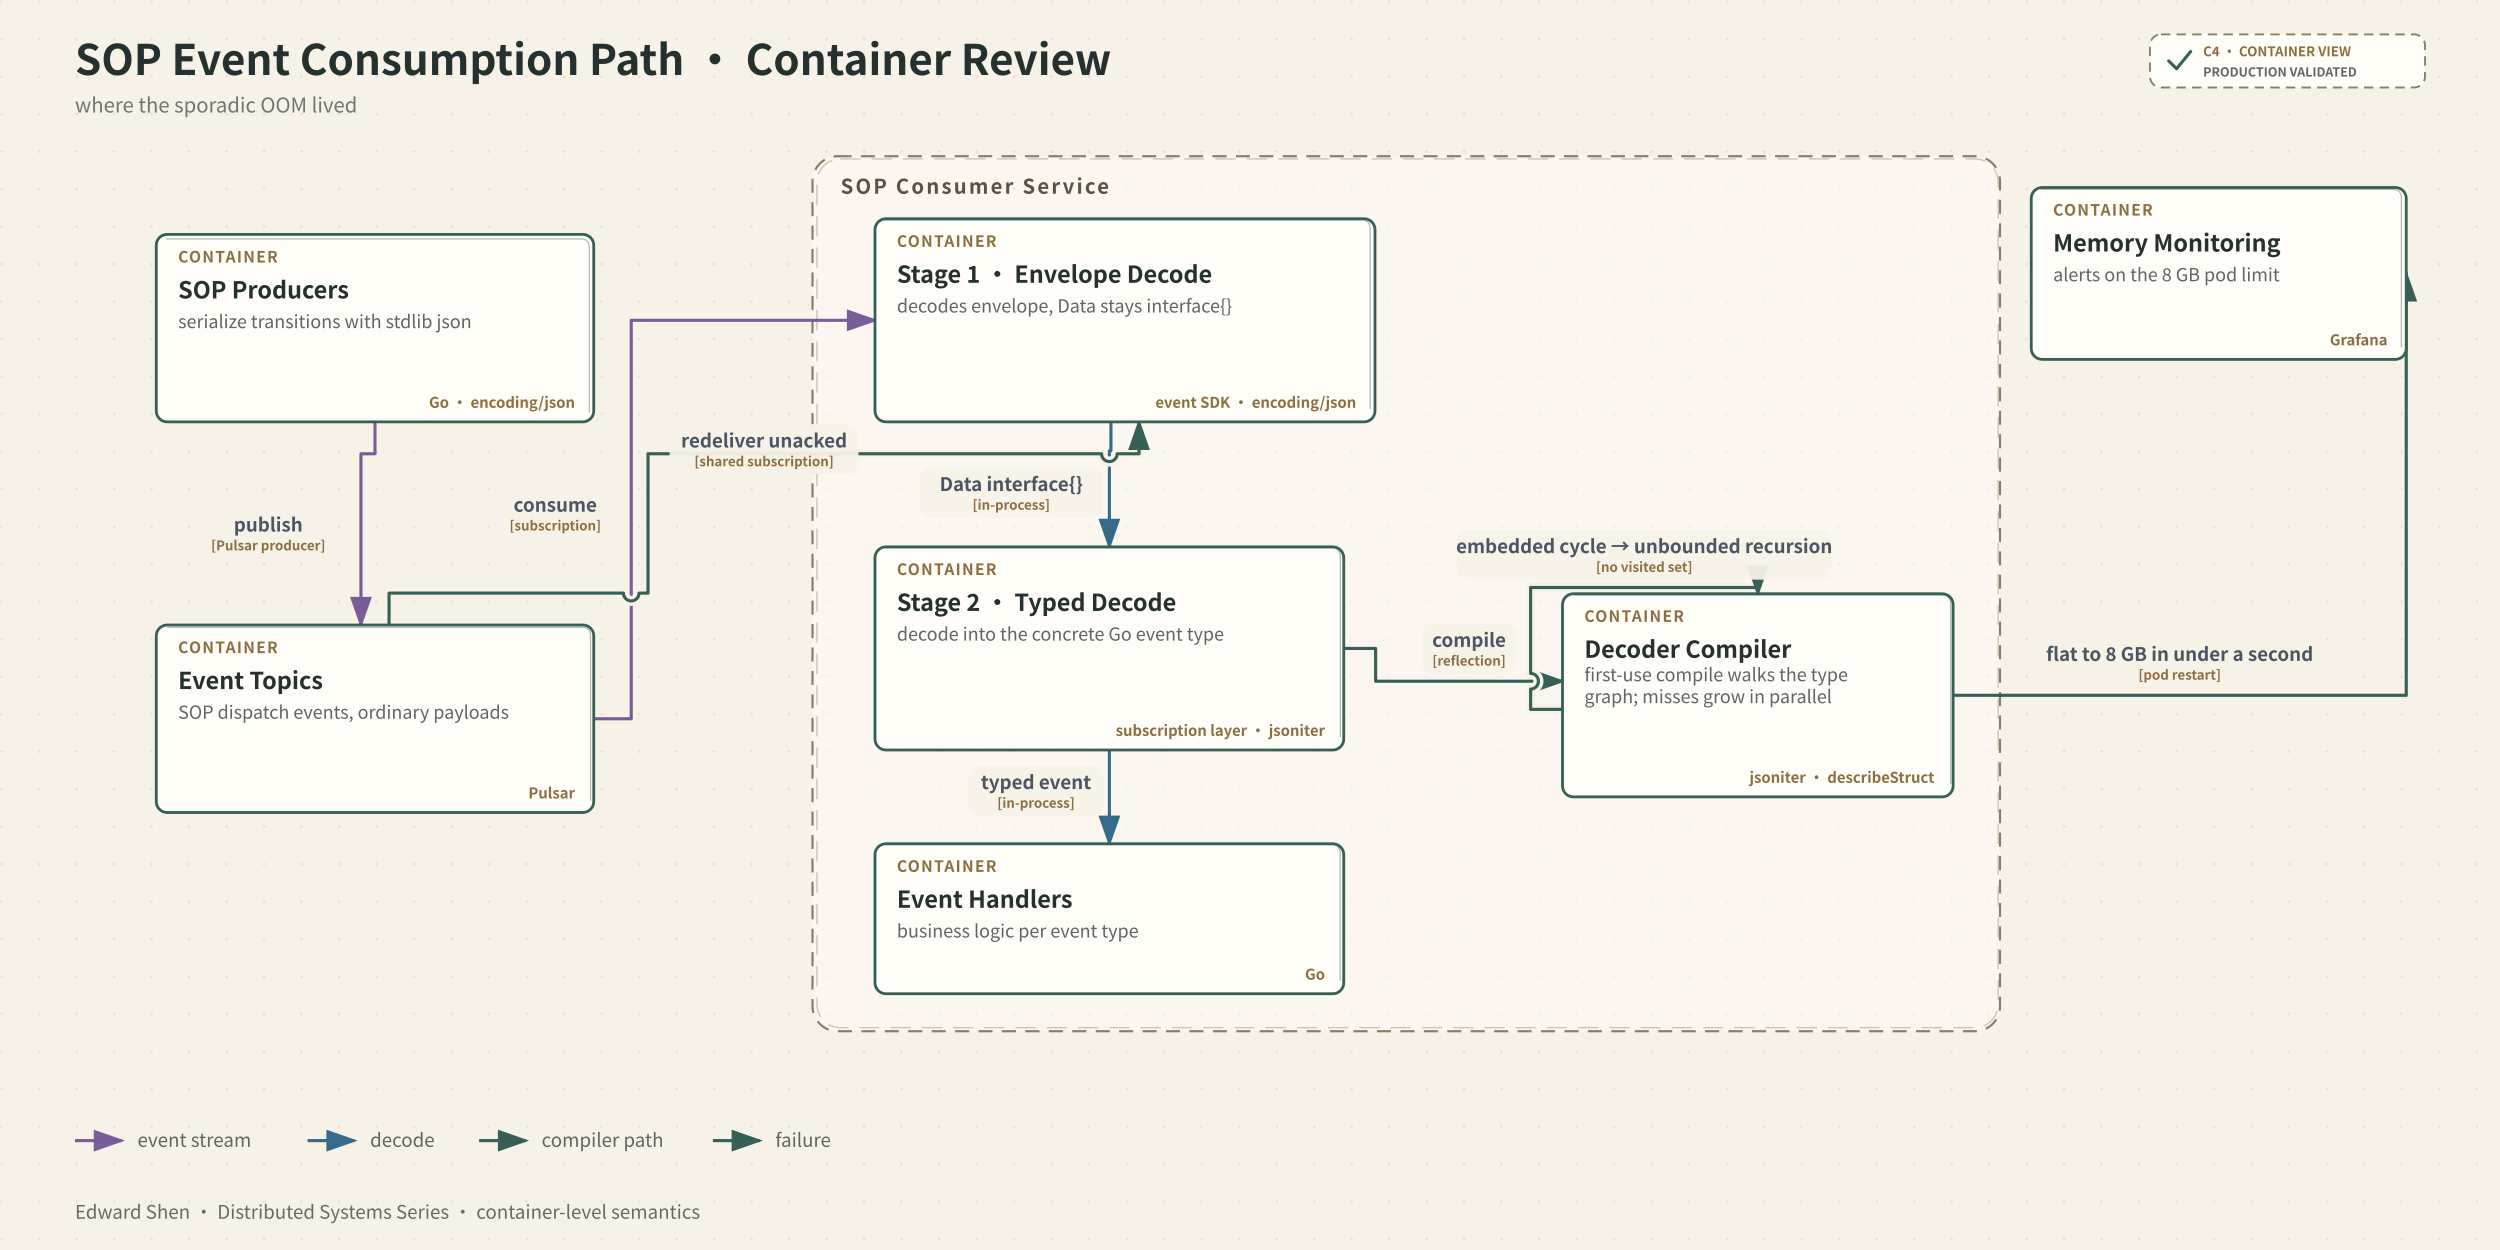
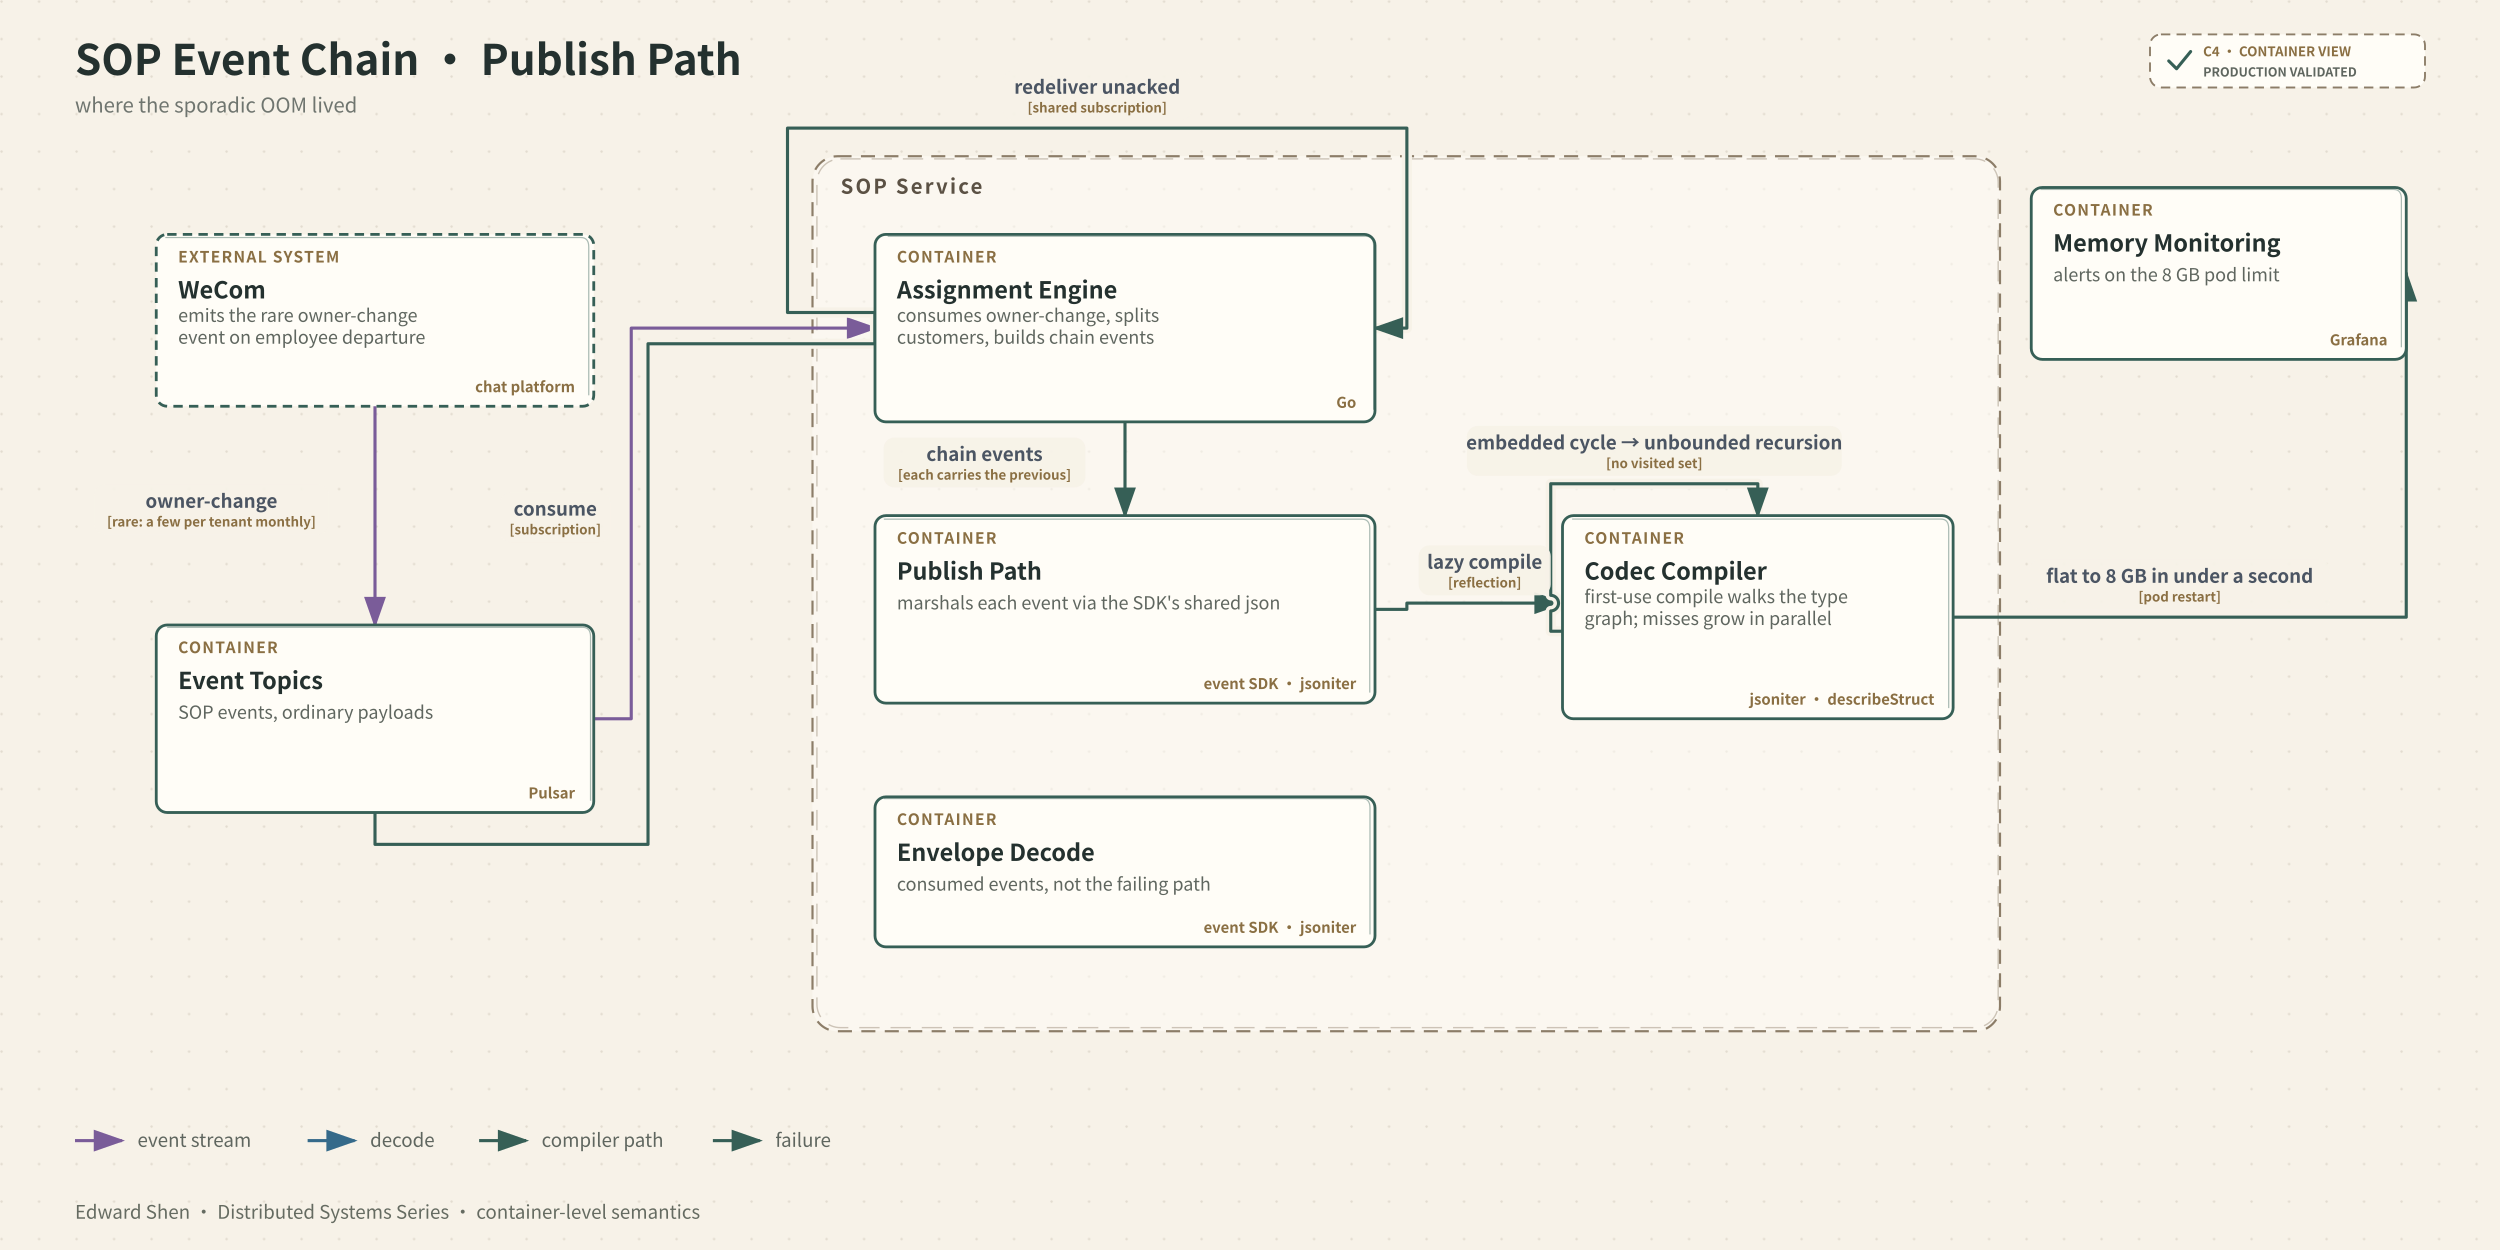
<svg xmlns="http://www.w3.org/2000/svg" viewBox="0 0 1600 800" width="1600" height="800" data-generator="fireworks-tech-graph" data-schema-version="1" data-text-metrics="heuristic-v1" data-style-id="9" data-visual-theme="C4 Review Canvas" data-diagram-type="c4" data-motion-scene="" data-semantic-profile="c4-review" data-semantic-valid="true" data-quality-profile="standard" data-max-bends-per-edge="12" data-max-total-bends="100" data-max-route-stretch="5.0" data-max-bridged-crossings="8" data-min-node-gap="0.0" data-min-container-gutter="0.0" data-min-label-clearance="2.0" data-min-segment-length="0.0">
  <defs>
    <marker id="arrowA" markerWidth="10" markerHeight="7" refX="9" refY="3.5" orient="auto">
      <polygon points="0 0, 10 3.5, 0 7" fill="#365f56" />
    </marker>
    <marker id="arrowB" markerWidth="10" markerHeight="7" refX="9" refY="3.5" orient="auto">
      <polygon points="0 0, 10 3.5, 0 7" fill="#a44a3f" />
    </marker>
    <marker id="arrowC" markerWidth="10" markerHeight="7" refX="9" refY="3.5" orient="auto">
      <polygon points="0 0, 10 3.5, 0 7" fill="#356a8a" />
    </marker>
    <marker id="arrowE" markerWidth="10" markerHeight="7" refX="9" refY="3.5" orient="auto">
      <polygon points="0 0, 10 3.5, 0 7" fill="#c06b35" />
    </marker>
    <marker id="arrowF" markerWidth="10" markerHeight="7" refX="9" refY="3.5" orient="auto">
      <polygon points="0 0, 10 3.5, 0 7" fill="#7a5c99" />
    </marker>
    <marker id="arrowG" markerWidth="10" markerHeight="7" refX="9" refY="3.5" orient="auto">
      <polygon points="0 0, 10 3.5, 0 7" fill="#b13e53" />
    </marker>
    <marker id="arrowH" markerWidth="10" markerHeight="7" refX="9" refY="3.5" orient="auto">
      <polygon points="0 0, 10 3.5, 0 7" fill="#746b60" />
    </marker>
    <pattern id="reviewGrid" width="24" height="24" patternUnits="userSpaceOnUse">
      <circle cx="1" cy="1" r="0.8" fill="#8c7d68" fill-opacity="0.18" />
    </pattern>
    <style>
    text { font-family: 'Avenir Next', Avenir, 'Segoe UI', 'PingFang SC', 'Noto Sans CJK SC', 'Microsoft YaHei', sans-serif; }
    .title { font-size: 27px; font-weight: 700; fill: #24312f; }
    .subtitle { font-size: 13px; font-weight: 500; fill: #6f756f; }
    .section { font-size: 13px; font-weight: 700; fill: #5b5144; letter-spacing: 1.4px; }
    .section-sub { font-size: 12px; font-weight: 500; fill: #756753; }
    .node-title { font-weight: 700; fill: #24312f; }
    .node-sub { font-weight: 500; fill: #5f665f; }
    .node-type { font-size: 10px; font-weight: 700; fill: #8a6f43; letter-spacing: 0.08em; }
    .arrow-label { font-size: 12px; font-weight: 600; fill: #4b5563; }
    .legend { font-size: 12px; font-weight: 500; fill: #5f665f; }
    .footnote { font-size: 12px; font-weight: 500; fill: #656b61; }
    .metric-label { font-size: 8.5px; font-weight: 700; fill: #656b61; text-transform: uppercase; }
    .metric-value { font-size: 9.5px; font-weight: 700; fill: #24312f; }
    </style>
  </defs>
  <rect data-graph-role="background" width="1600.0" height="800.0" fill="#f7f2e8" />
  <rect data-graph-role="decoration" width="1600.0" height="800.0" fill="url(#reviewGrid)" />
-   <text x="48.0" y="48" text-anchor="start" class="title">SOP Event Consumption Path · Container Review</text>
+   <text x="48.0" y="48" text-anchor="start" class="title">SOP Event Chain · Publish Path</text>
  <text x="48.0" y="72" text-anchor="start" class="subtitle">where the sporadic OOM lived</text>
  <g id="style-signature" data-graph-role="decoration" data-style-signature="c4-review-board">
    <rect x="1376.0" y="22.0" width="176.0" height="34.0" rx="7" fill="#fffdf7" stroke="#8c7d68" stroke-width="1.2" stroke-dasharray="6 4" />
    <path d="M 1388.0 39.0 l 5 5 9 -11" fill="none" stroke="#365f56" stroke-width="2" stroke-linecap="round" stroke-linejoin="round" />
    <text data-full-text="C4 · CONTAINER VIEW" x="1410.0" y="36.0" font-size="8.5" font-weight="800" fill="#8a6f43">C4 · CONTAINER VIEW</text>
    <text data-full-text="PRODUCTION VALIDATED" x="1410.0" y="49.0" font-size="8" font-weight="700" fill="#5f665f">PRODUCTION VALIDATED</text>
  </g>
  <g id="consumer-boundary" data-graph-role="container" data-container-id="consumer-boundary" data-semantic-role="boundary" data-graph-bounds="520,100,1280,660">
    <rect data-graph-role="container" x="520.0" y="100.0" width="760.0" height="560.0" rx="16.0" fill="rgba(255,253,247,0.48)" stroke="#8c7d68" stroke-width="1.4" stroke-dasharray="9 6" />
    <rect data-graph-role="decoration" x="522.829" y="101.687" width="756.0" height="556.0" rx="15.0" fill="none" stroke="#8c7d68" stroke-width="0.9" stroke-dasharray="13 7" opacity="0.42" />
-     <text x="538.0" y="124.0" class="section">SOP Consumer Service</text>
-     <rect id="consumer-boundary-header" data-graph-role="reserved" data-reserved-kind="container-header" x="528" y="106" width="171.7" height="30" fill="none" stroke="none" />
+     <text x="538.0" y="124.0" class="section">SOP Service</text>
+     <rect id="consumer-boundary-header" data-graph-role="reserved" data-reserved-kind="container-header" x="528" y="106" width="106.7" height="30" fill="none" stroke="none" />
  </g>
-   <path id="publish-review-stroke" data-graph-role="decoration" data-owner="publish" d="M 240,270 L 240,290.4 L 231,290.4 L 231,400" fill="none" stroke="#7a5c99" stroke-width="0.9" stroke-dasharray="2.5,2" opacity="0.30" stroke-dashoffset="-0.87" />
-   <path id="publish" data-graph-role="edge" data-edge-id="publish" data-source="producers" data-target="pulsar" data-edge-kind="flow" data-topic-id="" data-flow="async" data-motion-role="" data-motion-stage="" data-motion-order="" data-protocol="Pulsar producer" data-via="" data-critical-path-id="" data-critical-hop="" data-critical-hops="" data-critical="false" data-bends="2" data-route-stretch="1.0" data-bridges="" d="M 240,270 L 240,290.4 L 231,290.4 L 231,400" fill="none" stroke="#7a5c99" stroke-width="2.0" stroke-linecap="round" stroke-linejoin="round" marker-end="url(#arrowF)" />
-   <path id="deliver-review-stroke" data-graph-role="decoration" data-owner="deliver" d="M 380,460 L 404,460 L 404,205 L 560,205" fill="none" stroke="#7a5c99" stroke-width="0.9" stroke-dasharray="2.5,2" opacity="0.30" stroke-dashoffset="0.65" />
-   <path id="deliver" data-graph-role="edge" data-edge-id="deliver" data-source="pulsar" data-target="stage1" data-edge-kind="flow" data-topic-id="" data-flow="async" data-motion-role="" data-motion-stage="" data-motion-order="" data-protocol="subscription" data-via="" data-critical-path-id="" data-critical-hop="" data-critical-hops="" data-critical="false" data-bends="2" data-route-stretch="1.0" data-bridges="" d="M 380,460 L 404,460 L 404,205 L 560,205" fill="none" stroke="#7a5c99" stroke-width="2.0" stroke-linecap="round" stroke-linejoin="round" marker-end="url(#arrowF)" />
-   <path id="handoff-review-stroke" data-graph-role="decoration" data-owner="handoff" d="M 711,270 L 711,288.5 L 710,288.5 L 710,350" fill="none" stroke="#356a8a" stroke-width="0.9" stroke-dasharray="2.5,2" opacity="0.30" stroke-dashoffset="0.61" />
-   <path id="handoff" data-graph-role="edge" data-edge-id="handoff" data-source="stage1" data-target="stage2" data-edge-kind="flow" data-topic-id="" data-flow="read" data-motion-role="" data-motion-stage="" data-motion-order="" data-protocol="in-process" data-via="" data-critical-path-id="" data-critical-hop="" data-critical-hops="" data-critical="false" data-bends="2" data-route-stretch="1.0" data-bridges="" d="M 711,270 L 711,288.5 L 710,288.5 L 710,350" fill="none" stroke="#356a8a" stroke-width="2.0" stroke-linecap="round" stroke-linejoin="round" marker-end="url(#arrowC)" />
-   <path id="compile-review-stroke" data-graph-role="decoration" data-owner="compile" d="M 860,415 L 880.4,415 L 880.4,436 L 1000,436" fill="none" stroke="#365f56" stroke-width="0.9" stroke-dasharray="2.5,2" opacity="0.30" stroke-dashoffset="1.03" />
-   <path id="compile" data-graph-role="edge" data-edge-id="compile" data-source="stage2" data-target="decoder-compile" data-edge-kind="flow" data-topic-id="" data-flow="control" data-motion-role="" data-motion-stage="" data-motion-order="" data-protocol="reflection" data-via="" data-critical-path-id="" data-critical-hop="" data-critical-hops="" data-critical="false" data-bends="2" data-route-stretch="1.0" data-bridges="" d="M 860,415 L 880.4,415 L 880.4,436 L 1000,436" fill="none" stroke="#365f56" stroke-width="2.0" stroke-linecap="round" stroke-linejoin="round" marker-end="url(#arrowA)" />
-   <path id="recursion-bridge-mask" data-graph-role="bridge-mask" data-owner="recursion" d="M 1000,454 L 979.6,454 L 979.6,441 A 5 5 0 0 0 979.6,431 L 979.6,376 L 1125,376 L 1125,380" fill="none" stroke="#f7f2e8" stroke-width="6.5" stroke-linecap="round" stroke-linejoin="round" />
-   <path id="recursion-review-stroke" data-graph-role="decoration" data-owner="recursion" d="M 1000,454 L 979.6,454 L 979.6,441 A 5 5 0 0 0 979.6,431 L 979.6,376 L 1125,376 L 1125,380" fill="none" stroke="#365f56" stroke-width="0.9" stroke-dasharray="2.5,2" opacity="0.30" stroke-dashoffset="-0.08" />
-   <path id="recursion" data-graph-role="edge" data-edge-id="recursion" data-source="decoder-compile" data-target="decoder-compile" data-edge-kind="flow" data-topic-id="" data-flow="error" data-motion-role="" data-motion-stage="" data-motion-order="" data-protocol="no visited set" data-via="" data-critical-path-id="" data-critical-hop="" data-critical-hops="" data-critical="false" data-bends="3" data-route-stretch="1.245" data-bridges="979.6,436" d="M 1000,454 L 979.6,454 L 979.6,441 A 5 5 0 0 0 979.6,431 L 979.6,376 L 1125,376 L 1125,380" fill="none" stroke="#365f56" stroke-width="2.0" stroke-linecap="round" stroke-linejoin="round" marker-end="url(#arrowA)" />
-   <path id="oom-review-stroke" data-graph-role="decoration" data-owner="oom" d="M 1250,445 L 1540,445 L 1540,175 L 1540,175" fill="none" stroke="#365f56" stroke-width="0.9" stroke-dasharray="2.5,2" opacity="0.30" stroke-dashoffset="-1.18" />
-   <path id="oom" data-graph-role="edge" data-edge-id="oom" data-source="decoder-compile" data-target="dashboard" data-edge-kind="flow" data-topic-id="" data-flow="error" data-motion-role="" data-motion-stage="" data-motion-order="" data-protocol="pod restart" data-via="" data-critical-path-id="" data-critical-hop="" data-critical-hops="" data-critical="false" data-bends="1" data-route-stretch="1.0" data-bridges="" d="M 1250,445 L 1540,445 L 1540,175 L 1540,175" fill="none" stroke="#365f56" stroke-width="2.0" stroke-linecap="round" stroke-linejoin="round" marker-end="url(#arrowA)" />
-   <path id="dispatch-review-stroke" data-graph-role="decoration" data-owner="dispatch" d="M 710,480 L 710,540" fill="none" stroke="#356a8a" stroke-width="0.9" stroke-dasharray="2.5,2" opacity="0.30" stroke-dashoffset="-0.2" />
-   <path id="dispatch" data-graph-role="edge" data-edge-id="dispatch" data-source="stage2" data-target="handlers" data-edge-kind="flow" data-topic-id="" data-flow="read" data-motion-role="" data-motion-stage="" data-motion-order="" data-protocol="in-process" data-via="" data-critical-path-id="" data-critical-hop="" data-critical-hops="" data-critical="false" data-bends="0" data-route-stretch="1.0" data-bridges="" d="M 710,480 L 710,540" fill="none" stroke="#356a8a" stroke-width="2.0" stroke-linecap="round" stroke-linejoin="round" marker-end="url(#arrowC)" />
-   <path id="redeliver-bridge-mask" data-graph-role="bridge-mask" data-owner="redeliver" d="M 249,400 L 249,379.6 L 399,379.6 A 5 5 0 0 0 409,379.6 L 414.73,379.6 L 414.73,290.4 L 705,290.4 A 5 5 0 0 0 715,290.4 L 729,290.4 L 729,270" fill="none" stroke="#f7f2e8" stroke-width="6.5" stroke-linecap="round" stroke-linejoin="round" />
-   <path id="redeliver-review-stroke" data-graph-role="decoration" data-owner="redeliver" d="M 249,400 L 249,379.6 L 399,379.6 A 5 5 0 0 0 409,379.6 L 414.73,379.6 L 414.73,290.4 L 705,290.4 A 5 5 0 0 0 715,290.4 L 729,290.4 L 729,270" fill="none" stroke="#365f56" stroke-width="0.9" stroke-dasharray="2.5,2" opacity="0.30" stroke-dashoffset="-0.34" />
-   <path id="redeliver" data-graph-role="edge" data-edge-id="redeliver" data-source="pulsar" data-target="stage1" data-edge-kind="flow" data-topic-id="" data-flow="error" data-motion-role="" data-motion-stage="" data-motion-order="" data-protocol="shared subscription" data-via="" data-critical-path-id="" data-critical-hop="" data-critical-hops="" data-critical="false" data-bends="4" data-route-stretch="1.0" data-bridges="404,379.6;710,290.4" d="M 249,400 L 249,379.6 L 399,379.6 A 5 5 0 0 0 409,379.6 L 414.73,379.6 L 414.73,290.4 L 705,290.4 A 5 5 0 0 0 715,290.4 L 729,290.4 L 729,270" fill="none" stroke="#365f56" stroke-width="2.0" stroke-linecap="round" stroke-linejoin="round" marker-end="url(#arrowA)" />
-   <g id="node-producers" data-graph-role="node" data-node-id="producers" data-semantic-role="container" data-motion-role="" data-motion-stage="" data-motion-order="" data-parent="" data-deployment-id="" data-topic-id="" data-span-id="" data-station-order="" data-status="" data-start-ms="" data-duration-ms="" data-parent-span="" data-graph-bounds="100,150,380,270">
-     <rect x="100.0" y="150.0" width="280.0" height="120.0" rx="7" fill="#fffdf7" stroke="#365f56" stroke-width="1.8" />
-     <path data-graph-role="decoration" d="M 106.15 152.951 H 372.15 Q 377.15 152.951 377.15 158.951 V 263.951" fill="none" stroke="#365f56" stroke-width="0.8" opacity="0.42" />
-     <text data-text-role="type" data-full-text="CONTAINER" data-text-max-width="252.0" x="114.0" y="168.0" class="node-type" font-size="10.0">CONTAINER</text>
-     <text data-text-role="title" data-full-text="SOP Producers" data-text-max-width="252.0" x="114.0" y="191.0" class="node-title" font-size="15" text-anchor="start">SOP Producers</text>
-     <text data-text-role="description" data-line="1" data-full-text="serialize transitions with stdlib json" x="114.0" y="210.0" class="node-sub" font-size="11.5" text-anchor="start">serialize transitions with stdlib json</text>
-     <text data-text-role="technology" data-full-text="Go · encoding/json" data-text-max-width="256.0" x="368.0" y="261.0" text-anchor="end" font-size="9.5" font-weight="700" fill="#8a6f43">Go · encoding/json</text>
+   <path id="emit-review-stroke" data-graph-role="decoration" data-owner="emit" d="M 240,260 L 240,400" fill="none" stroke="#7a5c99" stroke-width="0.9" stroke-dasharray="2.5,2" opacity="0.30" stroke-dashoffset="-0.29" />
+   <path id="emit" data-graph-role="edge" data-edge-id="emit" data-source="wecom" data-target="pulsar" data-edge-kind="flow" data-topic-id="" data-flow="async" data-motion-role="" data-motion-stage="" data-motion-order="" data-protocol="rare: a few per tenant monthly" data-via="" data-critical-path-id="" data-critical-hop="" data-critical-hops="" data-critical="false" data-bends="0" data-route-stretch="1.0" data-bridges="" d="M 240,260 L 240,400" fill="none" stroke="#7a5c99" stroke-width="2.0" stroke-linecap="round" stroke-linejoin="round" marker-end="url(#arrowF)" />
+   <path id="consume-review-stroke" data-graph-role="decoration" data-owner="consume" d="M 380,460 L 404,460 L 404,210 L 560,210" fill="none" stroke="#7a5c99" stroke-width="0.9" stroke-dasharray="2.5,2" opacity="0.30" stroke-dashoffset="-0.65" />
+   <path id="consume" data-graph-role="edge" data-edge-id="consume" data-source="pulsar" data-target="engine" data-edge-kind="flow" data-topic-id="" data-flow="async" data-motion-role="" data-motion-stage="" data-motion-order="" data-protocol="subscription" data-via="" data-critical-path-id="" data-critical-hop="" data-critical-hops="" data-critical="false" data-bends="2" data-route-stretch="1.0" data-bridges="" d="M 380,460 L 404,460 L 404,210 L 560,210" fill="none" stroke="#7a5c99" stroke-width="2.0" stroke-linecap="round" stroke-linejoin="round" marker-end="url(#arrowF)" />
+   <path id="build-review-stroke" data-graph-role="decoration" data-owner="build" d="M 720,270 L 720,330" fill="none" stroke="#365f56" stroke-width="0.9" stroke-dasharray="2.5,2" opacity="0.30" stroke-dashoffset="1.19" />
+   <path id="build" data-graph-role="edge" data-edge-id="build" data-source="engine" data-target="publish" data-edge-kind="flow" data-topic-id="" data-flow="control" data-motion-role="" data-motion-stage="" data-motion-order="" data-protocol="each carries the previous" data-via="" data-critical-path-id="" data-critical-hop="" data-critical-hops="" data-critical="false" data-bends="0" data-route-stretch="1.0" data-bridges="" d="M 720,270 L 720,330" fill="none" stroke="#365f56" stroke-width="2.0" stroke-linecap="round" stroke-linejoin="round" marker-end="url(#arrowA)" />
+   <path id="compile-review-stroke" data-graph-role="decoration" data-owner="compile" d="M 880,390 L 900.4,390 L 900.4,386 L 1000,386" fill="none" stroke="#365f56" stroke-width="0.9" stroke-dasharray="2.5,2" opacity="0.30" stroke-dashoffset="1.03" />
+   <path id="compile" data-graph-role="edge" data-edge-id="compile" data-source="publish" data-target="compiler" data-edge-kind="flow" data-topic-id="" data-flow="control" data-motion-role="" data-motion-stage="" data-motion-order="" data-protocol="reflection" data-via="" data-critical-path-id="" data-critical-hop="" data-critical-hops="" data-critical="false" data-bends="2" data-route-stretch="1.0" data-bridges="" d="M 880,390 L 900.4,390 L 900.4,386 L 1000,386" fill="none" stroke="#365f56" stroke-width="2.0" stroke-linecap="round" stroke-linejoin="round" marker-end="url(#arrowA)" />
+   <path id="recursion-bridge-mask" data-graph-role="bridge-mask" data-owner="recursion" d="M 1000,404 L 992.47,404 L 992.47,391 A 5 5 0 0 0 992.47,381 L 992.47,309.6 L 1125,309.6 L 1125,330" fill="none" stroke="#f7f2e8" stroke-width="6.5" stroke-linecap="round" stroke-linejoin="round" />
+   <path id="recursion-review-stroke" data-graph-role="decoration" data-owner="recursion" d="M 1000,404 L 992.47,404 L 992.47,391 A 5 5 0 0 0 992.47,381 L 992.47,309.6 L 1125,309.6 L 1125,330" fill="none" stroke="#365f56" stroke-width="0.9" stroke-dasharray="2.5,2" opacity="0.30" stroke-dashoffset="-0.08" />
+   <path id="recursion" data-graph-role="edge" data-edge-id="recursion" data-source="compiler" data-target="compiler" data-edge-kind="flow" data-topic-id="" data-flow="error" data-motion-role="" data-motion-stage="" data-motion-order="" data-protocol="no visited set" data-via="" data-critical-path-id="" data-critical-hop="" data-critical-hops="" data-critical="false" data-bends="3" data-route-stretch="1.281" data-bridges="992.47,386" d="M 1000,404 L 992.47,404 L 992.47,391 A 5 5 0 0 0 992.47,381 L 992.47,309.6 L 1125,309.6 L 1125,330" fill="none" stroke="#365f56" stroke-width="2.0" stroke-linecap="round" stroke-linejoin="round" marker-end="url(#arrowA)" />
+   <path id="oom-review-stroke" data-graph-role="decoration" data-owner="oom" d="M 1250,395 L 1540,395 L 1540,175 L 1540,175" fill="none" stroke="#365f56" stroke-width="0.9" stroke-dasharray="2.5,2" opacity="0.30" stroke-dashoffset="-1.18" />
+   <path id="oom" data-graph-role="edge" data-edge-id="oom" data-source="compiler" data-target="dashboard" data-edge-kind="flow" data-topic-id="" data-flow="error" data-motion-role="" data-motion-stage="" data-motion-order="" data-protocol="pod restart" data-via="" data-critical-path-id="" data-critical-hop="" data-critical-hops="" data-critical="false" data-bends="1" data-route-stretch="1.0" data-bridges="" d="M 1250,395 L 1540,395 L 1540,175 L 1540,175" fill="none" stroke="#365f56" stroke-width="2.0" stroke-linecap="round" stroke-linejoin="round" marker-end="url(#arrowA)" />
+   <path id="redeliver-bridge-mask" data-graph-role="bridge-mask" data-owner="redeliver" d="M 240,520 L 240,540.4 L 414.73,540.4 L 414.73,220 L 560,220 L 560,200 L 504,200 L 504,82 L 900.4,82 L 900.4,210 L 880,210" fill="none" stroke="#f7f2e8" stroke-width="6.5" stroke-linecap="round" stroke-linejoin="round" />
+   <path id="redeliver-review-stroke" data-graph-role="decoration" data-owner="redeliver" d="M 240,520 L 240,540.4 L 414.73,540.4 L 414.73,220 L 560,220 L 560,200 L 504,200 L 504,82 L 900.4,82 L 900.4,210 L 880,210" fill="none" stroke="#365f56" stroke-width="0.9" stroke-dasharray="2.5,2" opacity="0.30" stroke-dashoffset="-0.34" />
+   <path id="redeliver" data-graph-role="edge" data-edge-id="redeliver" data-source="pulsar" data-target="engine" data-edge-kind="flow" data-topic-id="" data-flow="error" data-motion-role="" data-motion-stage="" data-motion-order="" data-protocol="shared subscription" data-via="" data-critical-path-id="" data-critical-hop="" data-critical-hops="" data-critical="false" data-bends="9" data-route-stretch="1.473" data-bridges="560,210" d="M 240,520 L 240,540.4 L 414.73,540.4 L 414.73,220 L 560,220 L 560,200 L 504,200 L 504,82 L 900.4,82 L 900.4,210 L 880,210" fill="none" stroke="#365f56" stroke-width="2.0" stroke-linecap="round" stroke-linejoin="round" marker-end="url(#arrowA)" />
+   <g id="node-wecom" data-graph-role="node" data-node-id="wecom" data-semantic-role="external_system" data-motion-role="" data-motion-stage="" data-motion-order="" data-parent="" data-deployment-id="" data-topic-id="" data-span-id="" data-station-order="" data-status="" data-start-ms="" data-duration-ms="" data-parent-span="" data-graph-bounds="100,150,380,260">
+     <rect x="100.0" y="150.0" width="280.0" height="110.0" rx="7" fill="#fffdf7" stroke="#365f56" stroke-width="1.8" stroke-dasharray="6 4" />
+     <path data-graph-role="decoration" d="M 105.797 152.02 H 371.797 Q 376.797 152.02 376.797 158.02 V 253.02" fill="none" stroke="#365f56" stroke-width="0.8" opacity="0.42" />
+     <text data-text-role="type" data-full-text="EXTERNAL SYSTEM" data-text-max-width="252.0" x="114.0" y="168.0" class="node-type" font-size="10.0">EXTERNAL SYSTEM</text>
+     <text data-text-role="title" data-full-text="WeCom" data-text-max-width="252.0" x="114.0" y="191.0" class="node-title" font-size="15" text-anchor="start">WeCom</text>
+     <text data-text-role="description" data-line="1" data-full-text="emits the rare owner-change event on employee departure" x="114.0" y="206.0" class="node-sub" font-size="11.5" text-anchor="start">emits the rare owner-change</text>
+     <text data-text-role="description" data-line="2" data-full-text="emits the rare owner-change event on employee departure" x="114.0" y="220.0" class="node-sub" font-size="11.5" text-anchor="start">event on employee departure</text>
+     <text data-text-role="technology" data-full-text="chat platform" data-text-max-width="256.0" x="368.0" y="251.0" text-anchor="end" font-size="9.5" font-weight="700" fill="#8a6f43">chat platform</text>
  </g>
  <g id="node-pulsar" data-graph-role="node" data-node-id="pulsar" data-semantic-role="container" data-motion-role="" data-motion-stage="" data-motion-order="" data-parent="" data-deployment-id="" data-topic-id="" data-span-id="" data-station-order="" data-status="" data-start-ms="" data-duration-ms="" data-parent-span="" data-graph-bounds="100,400,380,520">
    <rect x="100.0" y="400.0" width="280.0" height="120.0" rx="7" fill="#fffdf7" stroke="#365f56" stroke-width="1.8" />
    <path data-graph-role="decoration" d="M 106.943 401.485 H 372.943 Q 377.943 401.485 377.943 407.485 V 512.485" fill="none" stroke="#365f56" stroke-width="0.8" opacity="0.42" />
    <text data-text-role="type" data-full-text="CONTAINER" data-text-max-width="252.0" x="114.0" y="418.0" class="node-type" font-size="10.0">CONTAINER</text>
    <text data-text-role="title" data-full-text="Event Topics" data-text-max-width="252.0" x="114.0" y="441.0" class="node-title" font-size="15" text-anchor="start">Event Topics</text>
-     <text data-text-role="description" data-line="1" data-full-text="SOP dispatch events, ordinary payloads" x="114.0" y="460.0" class="node-sub" font-size="11.5" text-anchor="start">SOP dispatch events, ordinary payloads</text>
+     <text data-text-role="description" data-line="1" data-full-text="SOP events, ordinary payloads" x="114.0" y="460.0" class="node-sub" font-size="11.5" text-anchor="start">SOP events, ordinary payloads</text>
    <text data-text-role="technology" data-full-text="Pulsar" data-text-max-width="256.0" x="368.0" y="511.0" text-anchor="end" font-size="9.5" font-weight="700" fill="#8a6f43">Pulsar</text>
  </g>
-   <g id="node-stage1" data-graph-role="node" data-node-id="stage1" data-semantic-role="container" data-motion-role="" data-motion-stage="" data-motion-order="" data-parent="consumer-boundary" data-deployment-id="" data-topic-id="" data-span-id="" data-station-order="" data-status="" data-start-ms="" data-duration-ms="" data-parent-span="" data-graph-bounds="560,140,880,270">
-     <rect x="560.0" y="140.0" width="320.0" height="130.0" rx="7" fill="#fffdf7" stroke="#365f56" stroke-width="1.8" />
-     <path data-graph-role="decoration" d="M 565.895 140.857 H 871.895 Q 876.895 140.857 876.895 146.857 V 261.857" fill="none" stroke="#365f56" stroke-width="0.8" opacity="0.42" />
-     <text data-text-role="type" data-full-text="CONTAINER" data-text-max-width="292.0" x="574.0" y="158.0" class="node-type" font-size="10.0">CONTAINER</text>
-     <text data-text-role="title" data-full-text="Stage 1 · Envelope Decode" data-text-max-width="292.0" x="574.0" y="181.0" class="node-title" font-size="15" text-anchor="start">Stage 1 · Envelope Decode</text>
-     <text data-text-role="description" data-line="1" data-full-text="decodes envelope, Data stays interface{}" x="574.0" y="200.0" class="node-sub" font-size="11.5" text-anchor="start">decodes envelope, Data stays interface{}</text>
-     <text data-text-role="technology" data-full-text="event SDK · encoding/json" data-text-max-width="296.0" x="868.0" y="261.0" text-anchor="end" font-size="9.5" font-weight="700" fill="#8a6f43">event SDK · encoding/json</text>
+   <g id="node-engine" data-graph-role="node" data-node-id="engine" data-semantic-role="container" data-motion-role="" data-motion-stage="" data-motion-order="" data-parent="consumer-boundary" data-deployment-id="" data-topic-id="" data-span-id="" data-station-order="" data-status="" data-start-ms="" data-duration-ms="" data-parent-span="" data-graph-bounds="560,150,880,270">
+     <rect x="560.0" y="150.0" width="320.0" height="120.0" rx="7" fill="#fffdf7" stroke="#365f56" stroke-width="1.8" />
+     <path data-graph-role="decoration" d="M 568.128 151.209 H 874.128 Q 879.128 151.209 879.128 157.209 V 262.209" fill="none" stroke="#365f56" stroke-width="0.8" opacity="0.42" />
+     <text data-text-role="type" data-full-text="CONTAINER" data-text-max-width="292.0" x="574.0" y="168.0" class="node-type" font-size="10.0">CONTAINER</text>
+     <text data-text-role="title" data-full-text="Assignment Engine" data-text-max-width="292.0" x="574.0" y="191.0" class="node-title" font-size="15" text-anchor="start">Assignment Engine</text>
+     <text data-text-role="description" data-line="1" data-full-text="consumes owner-change, splits customers, builds chain events" x="574.0" y="206.0" class="node-sub" font-size="11.5" text-anchor="start">consumes owner-change, splits</text>
+     <text data-text-role="description" data-line="2" data-full-text="consumes owner-change, splits customers, builds chain events" x="574.0" y="220.0" class="node-sub" font-size="11.5" text-anchor="start">customers, builds chain events</text>
+     <text data-text-role="technology" data-full-text="Go" data-text-max-width="296.0" x="868.0" y="261.0" text-anchor="end" font-size="9.5" font-weight="700" fill="#8a6f43">Go</text>
  </g>
-   <g id="node-stage2" data-graph-role="node" data-node-id="stage2" data-semantic-role="container" data-motion-role="" data-motion-stage="" data-motion-order="" data-parent="consumer-boundary" data-deployment-id="" data-topic-id="" data-span-id="" data-station-order="" data-status="" data-start-ms="" data-duration-ms="" data-parent-span="" data-graph-bounds="560,350,860,480">
-     <rect x="560.0" y="350.0" width="300.0" height="130.0" rx="7" fill="#fffdf7" stroke="#365f56" stroke-width="1.8" />
-     <path data-graph-role="decoration" d="M 566.83 350.667 H 852.83 Q 857.83 350.667 857.83 356.667 V 471.667" fill="none" stroke="#365f56" stroke-width="0.8" opacity="0.42" />
-     <text data-text-role="type" data-full-text="CONTAINER" data-text-max-width="272.0" x="574.0" y="368.0" class="node-type" font-size="10.0">CONTAINER</text>
-     <text data-text-role="title" data-full-text="Stage 2 · Typed Decode" data-text-max-width="272.0" x="574.0" y="391.0" class="node-title" font-size="15" text-anchor="start">Stage 2 · Typed Decode</text>
-     <text data-text-role="description" data-line="1" data-full-text="decode into the concrete Go event type" x="574.0" y="410.0" class="node-sub" font-size="11.5" text-anchor="start">decode into the concrete Go event type</text>
-     <text data-text-role="technology" data-full-text="subscription layer · jsoniter" data-text-max-width="276.0" x="848.0" y="471.0" text-anchor="end" font-size="9.5" font-weight="700" fill="#8a6f43">subscription layer · jsoniter</text>
+   <g id="node-publish" data-graph-role="node" data-node-id="publish" data-semantic-role="container" data-motion-role="" data-motion-stage="" data-motion-order="" data-parent="consumer-boundary" data-deployment-id="" data-topic-id="" data-span-id="" data-station-order="" data-status="" data-start-ms="" data-duration-ms="" data-parent-span="" data-graph-bounds="560,330,880,450">
+     <rect x="560.0" y="330.0" width="320.0" height="120.0" rx="7" fill="#fffdf7" stroke="#365f56" stroke-width="1.8" />
+     <path data-graph-role="decoration" d="M 565.644 332.27 H 871.644 Q 876.644 332.27 876.644 338.27 V 443.27" fill="none" stroke="#365f56" stroke-width="0.8" opacity="0.42" />
+     <text data-text-role="type" data-full-text="CONTAINER" data-text-max-width="292.0" x="574.0" y="348.0" class="node-type" font-size="10.0">CONTAINER</text>
+     <text data-text-role="title" data-full-text="Publish Path" data-text-max-width="292.0" x="574.0" y="371.0" class="node-title" font-size="15" text-anchor="start">Publish Path</text>
+     <text data-text-role="description" data-line="1" data-full-text="marshals each event via the SDK's shared json" x="574.0" y="390.0" class="node-sub" font-size="11.5" text-anchor="start">marshals each event via the SDK's shared json</text>
+     <text data-text-role="technology" data-full-text="event SDK · jsoniter" data-text-max-width="296.0" x="868.0" y="441.0" text-anchor="end" font-size="9.5" font-weight="700" fill="#8a6f43">event SDK · jsoniter</text>
  </g>
-   <g id="node-decoder-compile" data-graph-role="node" data-node-id="decoder-compile" data-semantic-role="container" data-motion-role="" data-motion-stage="" data-motion-order="" data-parent="consumer-boundary" data-deployment-id="" data-topic-id="" data-span-id="" data-station-order="" data-status="" data-start-ms="" data-duration-ms="" data-parent-span="" data-graph-bounds="1000,380,1250,510">
-     <rect x="1000.0" y="380.0" width="250.0" height="130.0" rx="7" fill="#fffdf7" stroke="#365f56" stroke-width="1.8" />
-     <path data-graph-role="decoration" d="M 1007.456 380.858 H 1243.456 Q 1248.456 380.858 1248.456 386.858 V 501.858" fill="none" stroke="#365f56" stroke-width="0.8" opacity="0.42" />
-     <text data-text-role="type" data-full-text="CONTAINER" data-text-max-width="222.0" x="1014.0" y="398.0" class="node-type" font-size="10.0">CONTAINER</text>
-     <text data-text-role="title" data-full-text="Decoder Compiler" data-text-max-width="222.0" x="1014.0" y="421.0" class="node-title" font-size="15" text-anchor="start">Decoder Compiler</text>
-     <text data-text-role="description" data-line="1" data-full-text="first-use compile walks the type graph; misses grow in parallel" x="1014.0" y="436.0" class="node-sub" font-size="11.5" text-anchor="start">first-use compile walks the type</text>
-     <text data-text-role="description" data-line="2" data-full-text="first-use compile walks the type graph; misses grow in parallel" x="1014.0" y="450.0" class="node-sub" font-size="11.5" text-anchor="start">graph; misses grow in parallel</text>
-     <text data-text-role="technology" data-full-text="jsoniter · describeStruct" data-text-max-width="226.0" x="1238.0" y="501.0" text-anchor="end" font-size="9.5" font-weight="700" fill="#8a6f43">jsoniter · describeStruct</text>
+   <g id="node-compiler" data-graph-role="node" data-node-id="compiler" data-semantic-role="container" data-motion-role="" data-motion-stage="" data-motion-order="" data-parent="consumer-boundary" data-deployment-id="" data-topic-id="" data-span-id="" data-station-order="" data-status="" data-start-ms="" data-duration-ms="" data-parent-span="" data-graph-bounds="1000,330,1250,460">
+     <rect x="1000.0" y="330.0" width="250.0" height="130.0" rx="7" fill="#fffdf7" stroke="#365f56" stroke-width="1.8" />
+     <path data-graph-role="decoration" d="M 1006.161 332.208 H 1242.161 Q 1247.161 332.208 1247.161 338.208 V 453.208" fill="none" stroke="#365f56" stroke-width="0.8" opacity="0.42" />
+     <text data-text-role="type" data-full-text="CONTAINER" data-text-max-width="222.0" x="1014.0" y="348.0" class="node-type" font-size="10.0">CONTAINER</text>
+     <text data-text-role="title" data-full-text="Codec Compiler" data-text-max-width="222.0" x="1014.0" y="371.0" class="node-title" font-size="15" text-anchor="start">Codec Compiler</text>
+     <text data-text-role="description" data-line="1" data-full-text="first-use compile walks the type graph; misses grow in parallel" x="1014.0" y="386.0" class="node-sub" font-size="11.5" text-anchor="start">first-use compile walks the type</text>
+     <text data-text-role="description" data-line="2" data-full-text="first-use compile walks the type graph; misses grow in parallel" x="1014.0" y="400.0" class="node-sub" font-size="11.5" text-anchor="start">graph; misses grow in parallel</text>
+     <text data-text-role="technology" data-full-text="jsoniter · describeStruct" data-text-max-width="226.0" x="1238.0" y="451.0" text-anchor="end" font-size="9.5" font-weight="700" fill="#8a6f43">jsoniter · describeStruct</text>
  </g>
-   <g id="node-handlers" data-graph-role="node" data-node-id="handlers" data-semantic-role="container" data-motion-role="" data-motion-stage="" data-motion-order="" data-parent="consumer-boundary" data-deployment-id="" data-topic-id="" data-span-id="" data-station-order="" data-status="" data-start-ms="" data-duration-ms="" data-parent-span="" data-graph-bounds="560,540,860,636">
-     <rect x="560.0" y="540.0" width="300.0" height="96.0" rx="7" fill="#fffdf7" stroke="#365f56" stroke-width="1.8" />
-     <path data-graph-role="decoration" d="M 566.719 540.631 H 852.719 Q 857.719 540.631 857.719 546.631 V 627.631" fill="none" stroke="#365f56" stroke-width="0.8" opacity="0.42" />
-     <text data-text-role="type" data-full-text="CONTAINER" data-text-max-width="272.0" x="574.0" y="558.0" class="node-type" font-size="10.0">CONTAINER</text>
-     <text data-text-role="title" data-full-text="Event Handlers" data-text-max-width="272.0" x="574.0" y="581.0" class="node-title" font-size="15" text-anchor="start">Event Handlers</text>
-     <text data-text-role="description" data-line="1" data-full-text="business logic per event type" x="574.0" y="600.0" class="node-sub" font-size="11.5" text-anchor="start">business logic per event type</text>
-     <text data-text-role="technology" data-full-text="Go" data-text-max-width="276.0" x="848.0" y="627.0" text-anchor="end" font-size="9.5" font-weight="700" fill="#8a6f43">Go</text>
+   <g id="node-envelope" data-graph-role="node" data-node-id="envelope" data-semantic-role="container" data-motion-role="" data-motion-stage="" data-motion-order="" data-parent="consumer-boundary" data-deployment-id="" data-topic-id="" data-span-id="" data-station-order="" data-status="" data-start-ms="" data-duration-ms="" data-parent-span="" data-graph-bounds="560,510,880,606">
+     <rect x="560.0" y="510.0" width="320.0" height="96.0" rx="7" fill="#fffdf7" stroke="#365f56" stroke-width="1.8" />
+     <path data-graph-role="decoration" d="M 565.794 511.077 H 871.794 Q 876.794 511.077 876.794 517.077 V 598.077" fill="none" stroke="#365f56" stroke-width="0.8" opacity="0.42" />
+     <text data-text-role="type" data-full-text="CONTAINER" data-text-max-width="292.0" x="574.0" y="528.0" class="node-type" font-size="10.0">CONTAINER</text>
+     <text data-text-role="title" data-full-text="Envelope Decode" data-text-max-width="292.0" x="574.0" y="551.0" class="node-title" font-size="15" text-anchor="start">Envelope Decode</text>
+     <text data-text-role="description" data-line="1" data-full-text="consumed events, not the failing path" x="574.0" y="570.0" class="node-sub" font-size="11.5" text-anchor="start">consumed events, not the failing path</text>
+     <text data-text-role="technology" data-full-text="event SDK · jsoniter" data-text-max-width="296.0" x="868.0" y="597.0" text-anchor="end" font-size="9.5" font-weight="700" fill="#8a6f43">event SDK · jsoniter</text>
  </g>
  <g id="node-dashboard" data-graph-role="node" data-node-id="dashboard" data-semantic-role="container" data-motion-role="" data-motion-stage="" data-motion-order="" data-parent="" data-deployment-id="" data-topic-id="" data-span-id="" data-station-order="" data-status="" data-start-ms="" data-duration-ms="" data-parent-span="" data-graph-bounds="1300,120,1540,230">
    <rect x="1300.0" y="120.0" width="240.0" height="110.0" rx="7" fill="#fffdf7" stroke="#365f56" stroke-width="1.8" />
    <path data-graph-role="decoration" d="M 1305.877 121.246 H 1531.877 Q 1536.877 121.246 1536.877 127.246 V 222.246" fill="none" stroke="#365f56" stroke-width="0.8" opacity="0.42" />
    <text data-text-role="type" data-full-text="CONTAINER" data-text-max-width="212.0" x="1314.0" y="138.0" class="node-type" font-size="10.0">CONTAINER</text>
    <text data-text-role="title" data-full-text="Memory Monitoring" data-text-max-width="212.0" x="1314.0" y="161.0" class="node-title" font-size="15" text-anchor="start">Memory Monitoring</text>
    <text data-text-role="description" data-line="1" data-full-text="alerts on the 8 GB pod limit" x="1314.0" y="180.0" class="node-sub" font-size="11.5" text-anchor="start">alerts on the 8 GB pod limit</text>
    <text data-text-role="technology" data-full-text="Grafana" data-text-max-width="216.0" x="1528.0" y="221.0" text-anchor="end" font-size="9.5" font-weight="700" fill="#8a6f43">Grafana</text>
  </g>
-   <g id="publish-label" data-graph-role="label" data-owner="publish" data-graph-bounds="128.75,325.2,214.62,357.2">
-     <rect x="128.75" y="325.2" width="85.87" height="32" rx="7" fill="#f7f2e8" opacity="0.94" />
-     <text x="171.68" y="340.2" text-anchor="middle" class="arrow-label" font-size="11.5">publish</text>
-     <text x="171.68" y="352.2" text-anchor="middle" font-size="8.5" font-weight="800" fill="#8a6f43">[Pulsar producer]</text>
+   <g id="emit-label" data-graph-role="label" data-owner="emit" data-graph-bounds="60.25,310,210.38,342">
+     <rect x="60.25" y="310.0" width="150.13" height="32" rx="7" fill="#f7f2e8" opacity="0.94" />
+     <text x="135.32" y="325.0" text-anchor="middle" class="arrow-label" font-size="11.5">owner-change</text>
+     <text x="135.32" y="337.0" text-anchor="middle" font-size="8.5" font-weight="800" fill="#8a6f43">[rare: a few per tenant monthly]</text>
  </g>
-   <g id="deliver-label" data-graph-role="label" data-owner="deliver" data-graph-bounds="319.99,312.5,390.73,344.5">
-     <rect x="319.99" y="312.5" width="70.74" height="32" rx="7" fill="#f7f2e8" opacity="0.94" />
-     <text x="355.36" y="327.5" text-anchor="middle" class="arrow-label" font-size="11.5">consume</text>
-     <text x="355.36" y="339.5" text-anchor="middle" font-size="8.5" font-weight="800" fill="#8a6f43">[subscription]</text>
+   <g id="consume-label" data-graph-role="label" data-owner="consume" data-graph-bounds="319.99,315,390.73,347">
+     <rect x="319.99" y="315.0" width="70.74" height="32" rx="7" fill="#f7f2e8" opacity="0.94" />
+     <text x="355.36" y="330.0" text-anchor="middle" class="arrow-label" font-size="11.5">consume</text>
+     <text x="355.36" y="342.0" text-anchor="middle" font-size="8.5" font-weight="800" fill="#8a6f43">[subscription]</text>
  </g>
-   <g id="handoff-label" data-graph-role="label" data-owner="handoff" data-graph-bounds="588.6,299.25,705.8,331.25">
-     <rect x="588.6" y="299.25" width="117.2" height="32" rx="7" fill="#f7f2e8" opacity="0.94" />
-     <text x="647.2" y="314.25" text-anchor="middle" class="arrow-label" font-size="11.5">Data interface{}</text>
-     <text x="647.2" y="326.25" text-anchor="middle" font-size="8.5" font-weight="800" fill="#8a6f43">[in-process]</text>
+   <g id="build-label" data-graph-role="label" data-owner="build" data-graph-bounds="565.47,280,694.69,312">
+     <rect x="565.47" y="280.0" width="129.22" height="32" rx="7" fill="#f7f2e8" opacity="0.94" />
+     <text x="630.08" y="295.0" text-anchor="middle" class="arrow-label" font-size="11.5">chain events</text>
+     <text x="630.08" y="307.0" text-anchor="middle" font-size="8.5" font-weight="800" fill="#8a6f43">[each carries the previous]</text>
  </g>
-   <g id="compile-label" data-graph-role="label" data-owner="compile" data-graph-bounds="909.76,399,970.64,431">
-     <rect x="909.76" y="399.0" width="60.88" height="32" rx="7" fill="#f7f2e8" opacity="0.94" />
-     <text x="940.2" y="414.0" text-anchor="middle" class="arrow-label" font-size="11.5">compile</text>
-     <text x="940.2" y="426.0" text-anchor="middle" font-size="8.5" font-weight="800" fill="#8a6f43">[reflection]</text>
+   <g id="compile-label" data-graph-role="label" data-owner="compile" data-graph-bounds="907.93,349,992.47,381">
+     <rect x="907.93" y="349.0" width="84.54" height="32" rx="7" fill="#f7f2e8" opacity="0.94" />
+     <text x="950.2" y="364.0" text-anchor="middle" class="arrow-label" font-size="11.5">lazy compile</text>
+     <text x="950.2" y="376.0" text-anchor="middle" font-size="8.5" font-weight="800" fill="#8a6f43">[reflection]</text>
  </g>
-   <g id="recursion-label" data-graph-role="label" data-owner="recursion" data-graph-bounds="932.29,339,1172.31,371">
-     <rect x="932.29" y="339.0" width="240.02" height="32" rx="7" fill="#f7f2e8" opacity="0.94" />
-     <text x="1052.3" y="354.0" text-anchor="middle" class="arrow-label" font-size="11.5">embedded cycle → unbounded recursion</text>
-     <text x="1052.3" y="366.0" text-anchor="middle" font-size="8.5" font-weight="800" fill="#8a6f43">[no visited set]</text>
+   <g id="recursion-label" data-graph-role="label" data-owner="recursion" data-graph-bounds="938.73,272.6,1178.74,304.6">
+     <rect x="938.73" y="272.6" width="240.02" height="32" rx="7" fill="#f7f2e8" opacity="0.94" />
+     <text x="1058.74" y="287.6" text-anchor="middle" class="arrow-label" font-size="11.5">embedded cycle → unbounded recursion</text>
+     <text x="1058.74" y="299.6" text-anchor="middle" font-size="8.5" font-weight="800" fill="#8a6f43">[no visited set]</text>
  </g>
-   <g id="oom-label" data-graph-role="label" data-owner="oom" data-graph-bounds="1298.8,408,1491.21,440">
-     <rect x="1298.8" y="408.0" width="192.41" height="32" rx="7" fill="#f7f2e8" opacity="0.94" />
-     <text x="1395.0" y="423.0" text-anchor="middle" class="arrow-label" font-size="11.5">flat to 8 GB in under a second</text>
-     <text x="1395.0" y="435.0" text-anchor="middle" font-size="8.5" font-weight="800" fill="#8a6f43">[pod restart]</text>
+   <g id="oom-label" data-graph-role="label" data-owner="oom" data-graph-bounds="1298.8,358,1491.21,390">
+     <rect x="1298.8" y="358.0" width="192.41" height="32" rx="7" fill="#f7f2e8" opacity="0.94" />
+     <text x="1395.0" y="373.0" text-anchor="middle" class="arrow-label" font-size="11.5">flat to 8 GB in under a second</text>
+     <text x="1395.0" y="385.0" text-anchor="middle" font-size="8.5" font-weight="800" fill="#8a6f43">[pod restart]</text>
  </g>
-   <g id="dispatch-label" data-graph-role="label" data-owner="dispatch" data-graph-bounds="619.62,490,706.46,522">
-     <rect x="619.62" y="490.0" width="86.84" height="32" rx="7" fill="#f7f2e8" opacity="0.94" />
-     <text x="663.04" y="505.0" text-anchor="middle" class="arrow-label" font-size="11.5">typed event</text>
-     <text x="663.04" y="517.0" text-anchor="middle" font-size="8.5" font-weight="800" fill="#8a6f43">[in-process]</text>
-   </g>
-   <g id="redeliver-label" data-graph-role="label" data-owner="redeliver" data-graph-bounds="428.56,271.4,549.44,303.4">
-     <rect x="428.56" y="271.4" width="120.88" height="32" rx="7" fill="#f7f2e8" opacity="0.94" />
-     <text x="489.0" y="286.4" text-anchor="middle" class="arrow-label" font-size="11.5">redeliver unacked</text>
-     <text x="489.0" y="298.4" text-anchor="middle" font-size="8.5" font-weight="800" fill="#8a6f43">[shared subscription]</text>
+   <g id="redeliver-label" data-graph-role="label" data-owner="redeliver" data-graph-bounds="641.76,45,762.64,77">
+     <rect x="641.76" y="45.0" width="120.88" height="32" rx="7" fill="#f7f2e8" opacity="0.94" />
+     <text x="702.2" y="60.0" text-anchor="middle" class="arrow-label" font-size="11.5">redeliver unacked</text>
+     <text x="702.2" y="72.0" text-anchor="middle" font-size="8.5" font-weight="800" fill="#8a6f43">[shared subscription]</text>
  </g>
  <g id="legend" data-graph-role="legend">
    <rect id="legend-zone" data-graph-role="reserved" data-reserved-kind="legend" x="38" y="716" width="520.72" height="46" rx="10" fill="none" stroke="none" />
    <line data-graph-role="decoration" x1="48.0" y1="730.0" x2="78.0" y2="730.0" stroke="#7a5c99" stroke-width="2.0" marker-end="url(#arrowF)" />
    <text data-graph-role="decoration" x="88.0" y="734.0" class="legend">event stream</text>
    <line data-graph-role="decoration" x1="196.88" y1="730.0" x2="226.88" y2="730.0" stroke="#356a8a" stroke-width="2.0" marker-end="url(#arrowC)" />
    <text data-graph-role="decoration" x="236.88" y="734.0" class="legend">decode</text>
    <line data-graph-role="decoration" x1="306.64" y1="730.0" x2="336.64" y2="730.0" stroke="#365f56" stroke-width="2.0" marker-end="url(#arrowA)" />
    <text data-graph-role="decoration" x="346.64" y="734.0" class="legend">compiler path</text>
    <line data-graph-role="decoration" x1="456.24" y1="730.0" x2="486.24" y2="730.0" stroke="#365f56" stroke-width="2.0" marker-end="url(#arrowA)" />
    <text data-graph-role="decoration" x="496.24" y="734.0" class="legend">failure</text>
  </g>
  <g id="footer" data-graph-role="reserved" data-graph-bounds="48,768,524,784">
    <text x="48.0" y="780.0" class="footnote">Edward Shen · Distributed Systems Series · container-level semantics</text>
  </g>
</svg>
